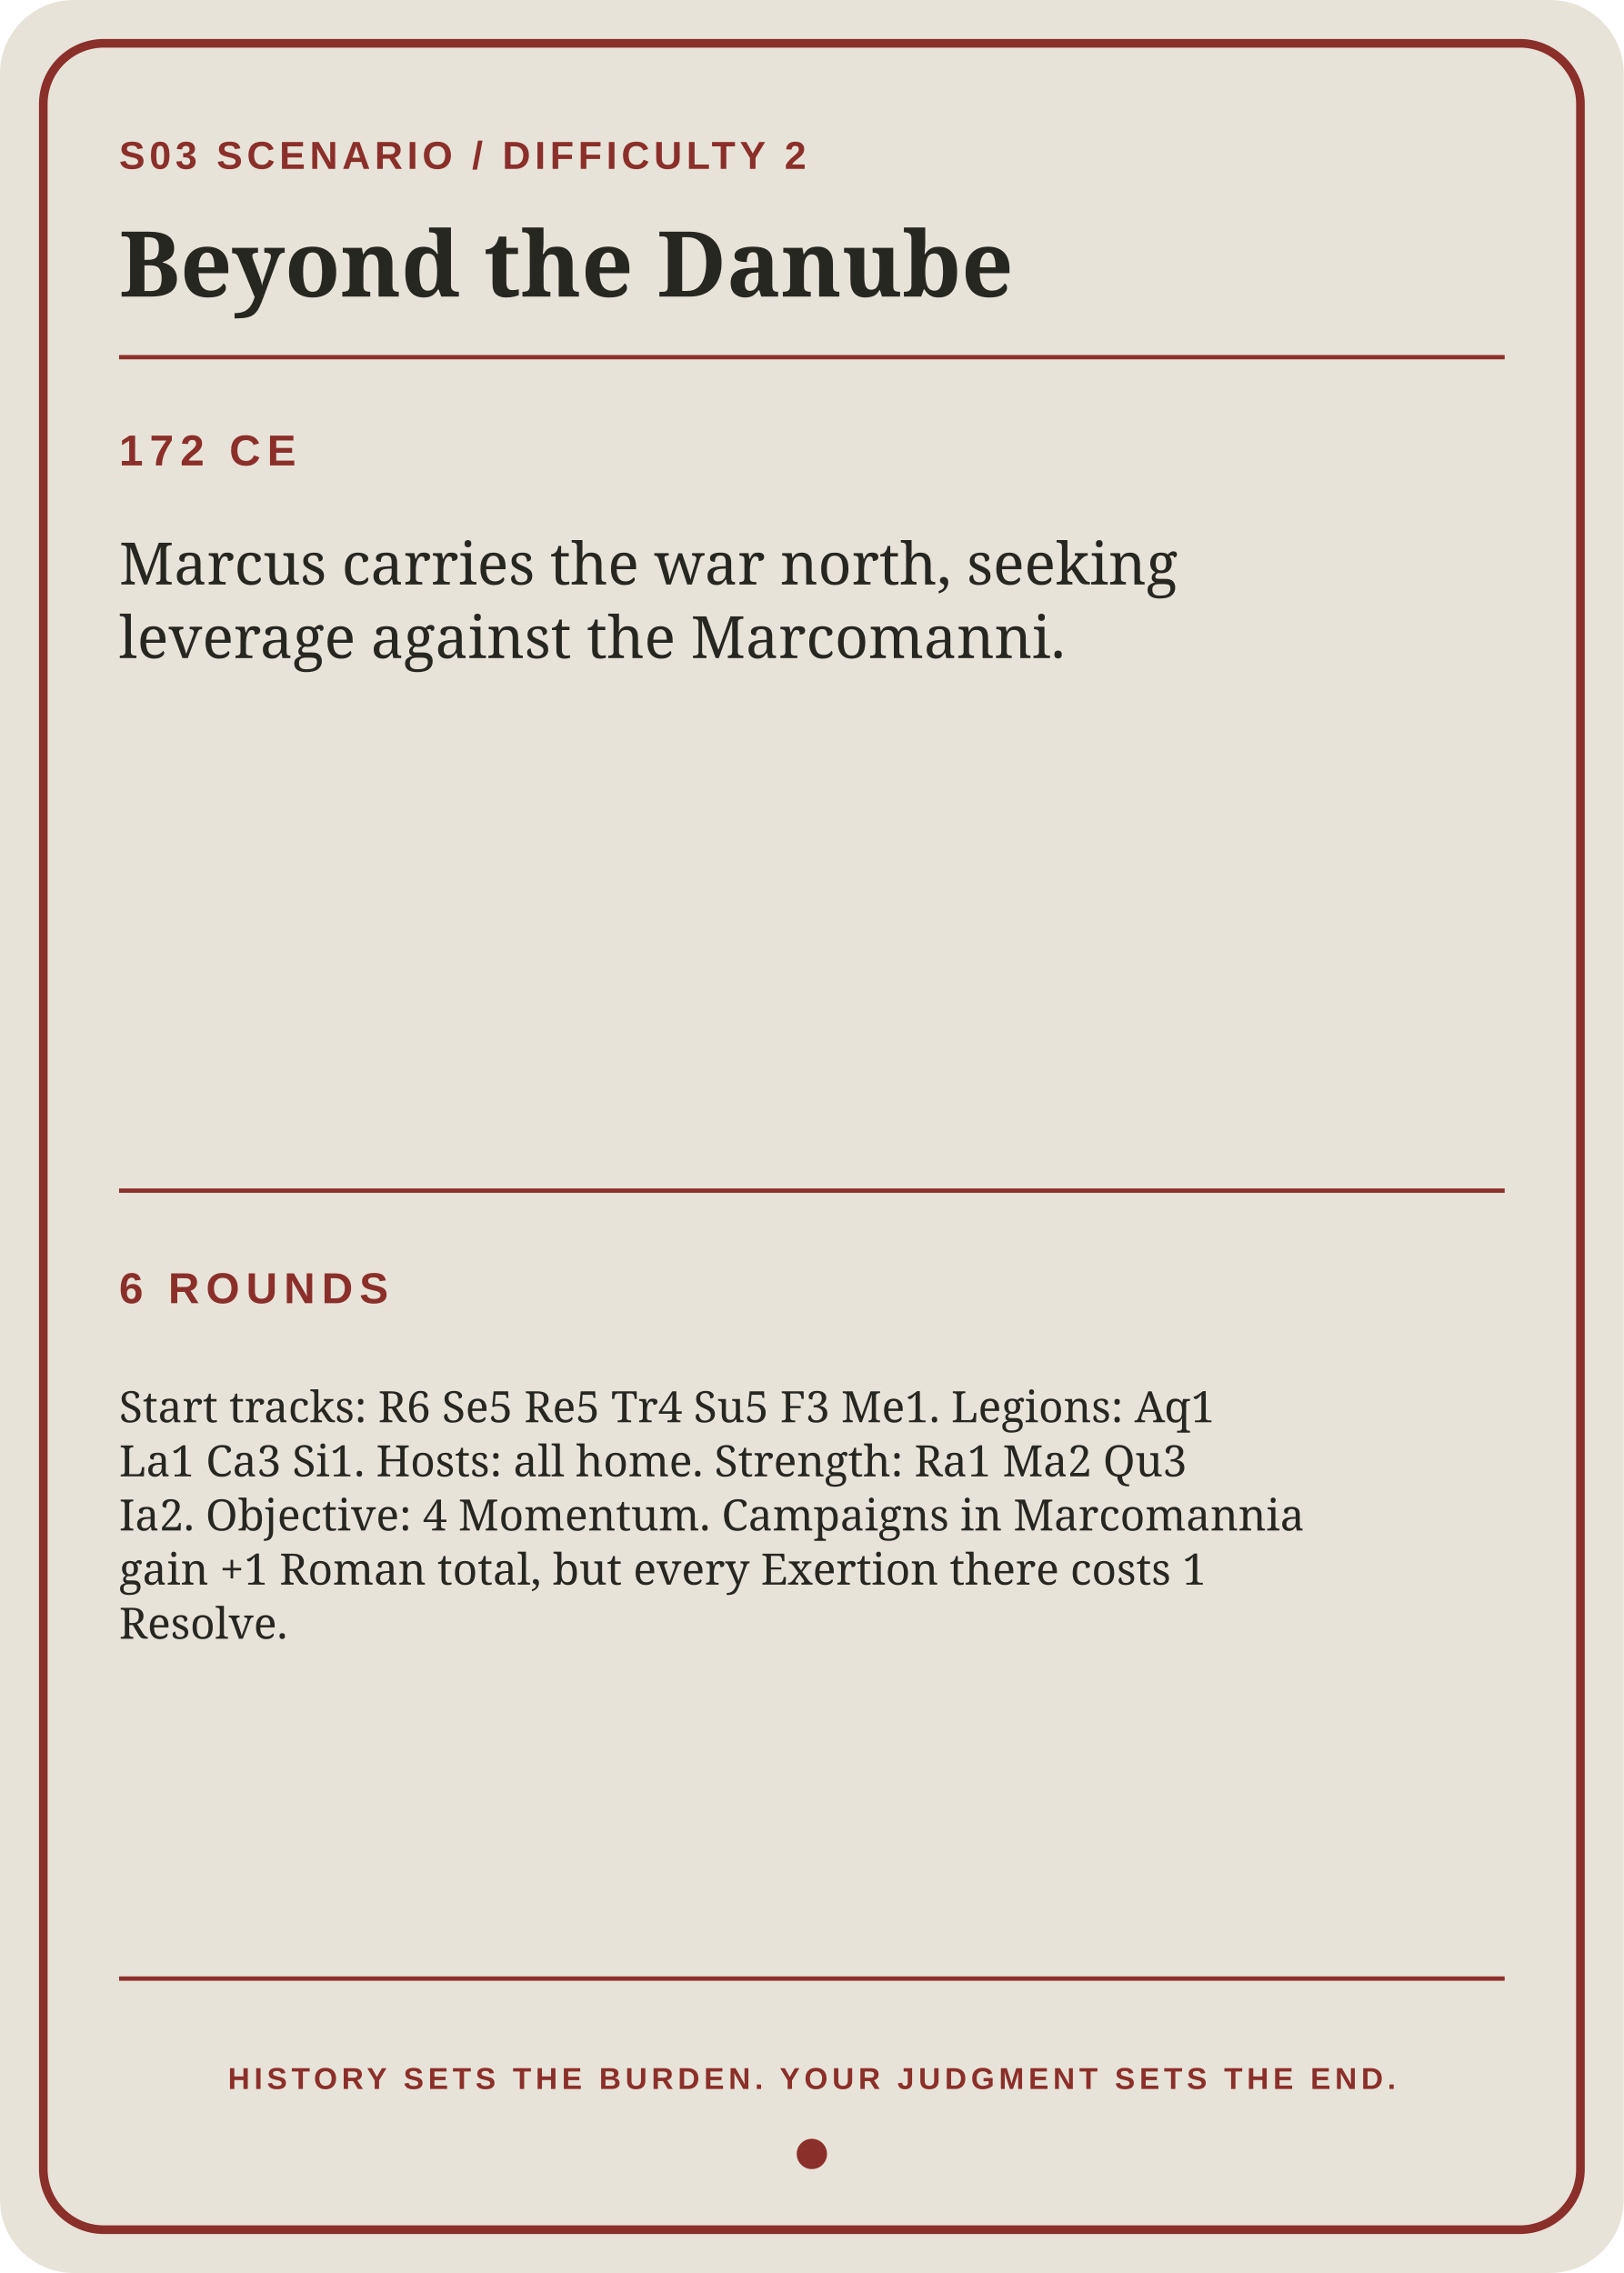
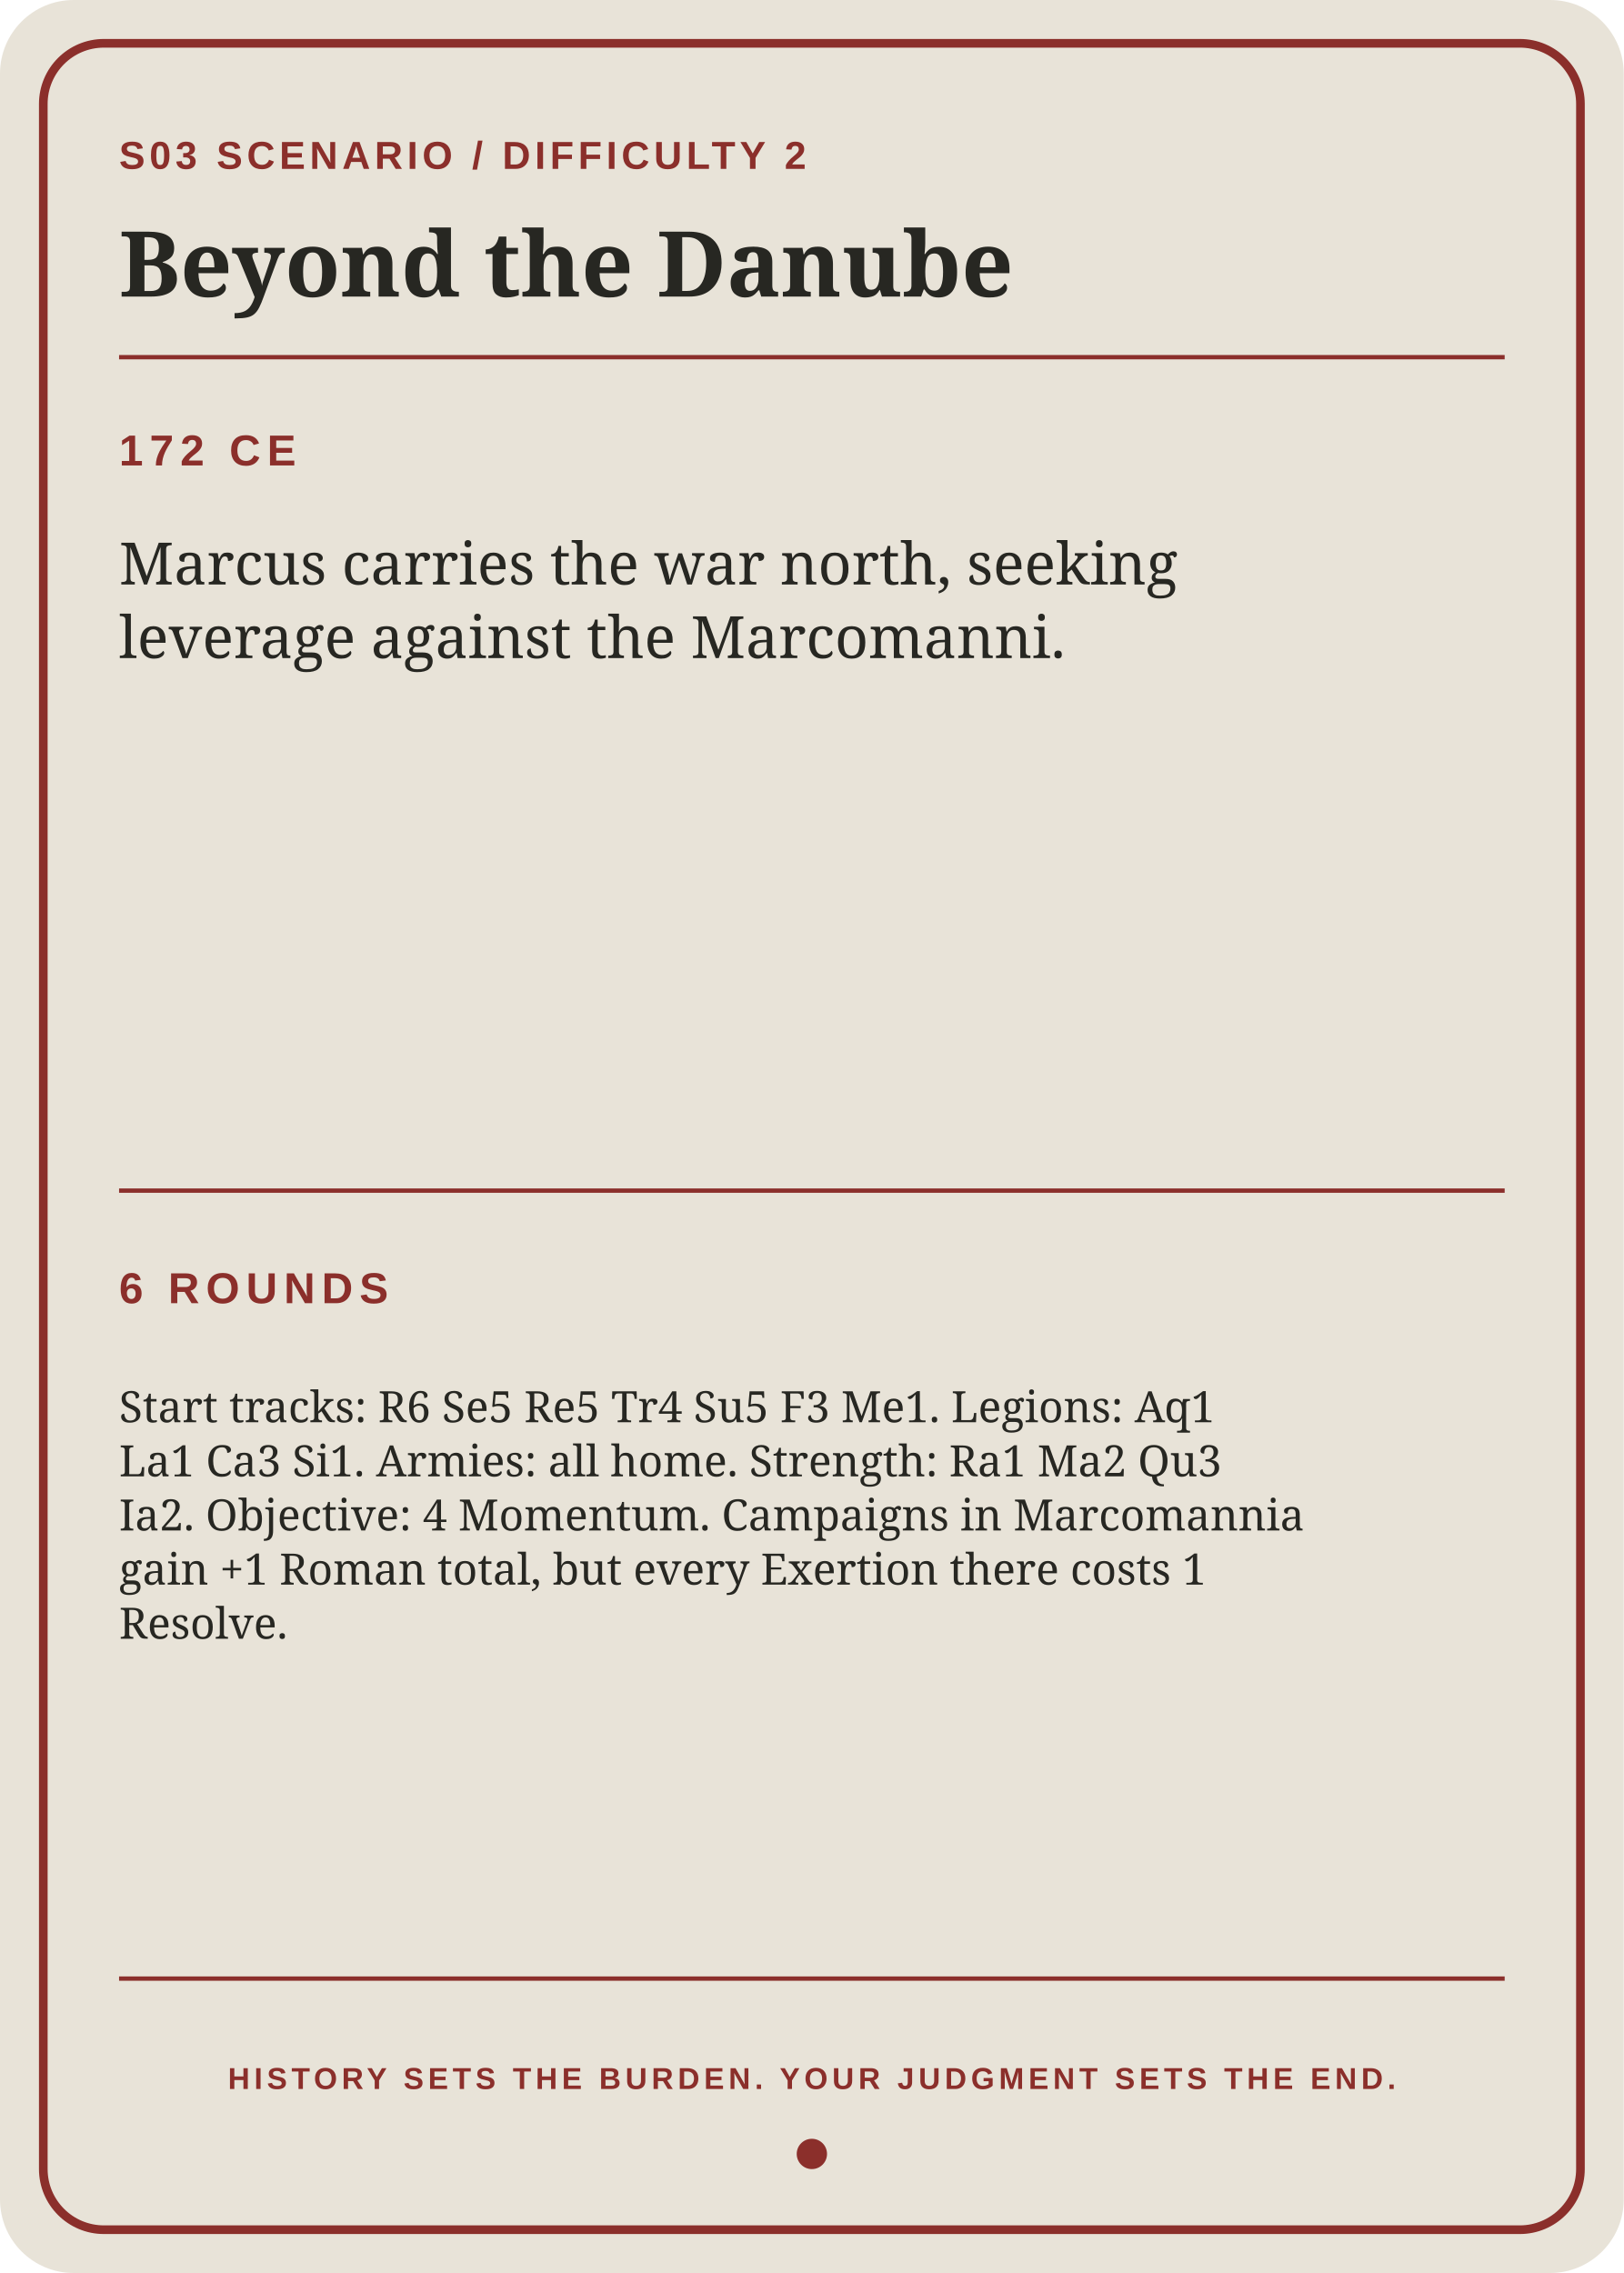
<svg xmlns="http://www.w3.org/2000/svg" width="2.5in" height="3.5in" viewBox="0 0 750 1050">
  <rect width="750" height="1050" rx="34" fill="#e8e3d8" />
  <rect x="20" y="20" width="710" height="1010" rx="28" fill="none" stroke="#8b2f2b" stroke-width="4" />
  <path d="M55 165H695M55 550H695M55 914H695" stroke="#8b2f2b" stroke-width="2" />
  <text x="55" y="78" fill="#8b2f2b" font-family="Arial,sans-serif" font-size="18" font-weight="bold" letter-spacing="2">S03  SCENARIO / DIFFICULTY 2</text>
  <text x="55" y="137" fill="#272722" font-family="Georgia,serif" font-size="42" font-weight="bold">Beyond the Danube</text>
  <text x="55" y="215" fill="#8b2f2b" font-family="Arial,sans-serif" font-size="20" font-weight="bold" letter-spacing="3">172 CE</text>
  <text x="55" y="270" fill="#272722" font-family="Georgia,serif" font-size="27">
    <tspan x="55" dy="0">Marcus carries the war north, seeking</tspan>
    <tspan x="55" dy="34">leverage against the Marcomanni.</tspan>
  </text>
  <text x="55" y="602" fill="#8b2f2b" font-family="Arial,sans-serif" font-size="20" font-weight="bold" letter-spacing="3">6 ROUNDS</text>
  <text x="55" y="657" fill="#272722" font-family="Georgia,serif" font-size="20">
    <tspan x="55" dy="0">Start tracks: R6 Se5 Re5 Tr4 Su5 F3 Me1. Legions: Aq1</tspan>
-     <tspan x="55" dy="25">La1 Ca3 Si1. Hosts: all home. Strength: Ra1 Ma2 Qu3</tspan>
+     <tspan x="55" dy="25">La1 Ca3 Si1. Armies: all home. Strength: Ra1 Ma2 Qu3</tspan>
    <tspan x="55" dy="25">Ia2. Objective: 4 Momentum. Campaigns in Marcomannia</tspan>
    <tspan x="55" dy="25">gain +1 Roman total, but every Exertion there costs 1</tspan>
    <tspan x="55" dy="25">Resolve.</tspan>
  </text>
  <text x="375" y="965" text-anchor="middle" fill="#8b2f2b" font-family="Arial,sans-serif" font-size="14" font-weight="bold" letter-spacing="2">HISTORY SETS THE BURDEN. YOUR JUDGMENT SETS THE END.</text>
  <circle cx="375" cy="995" r="7" fill="#8b2f2b" />
</svg>
